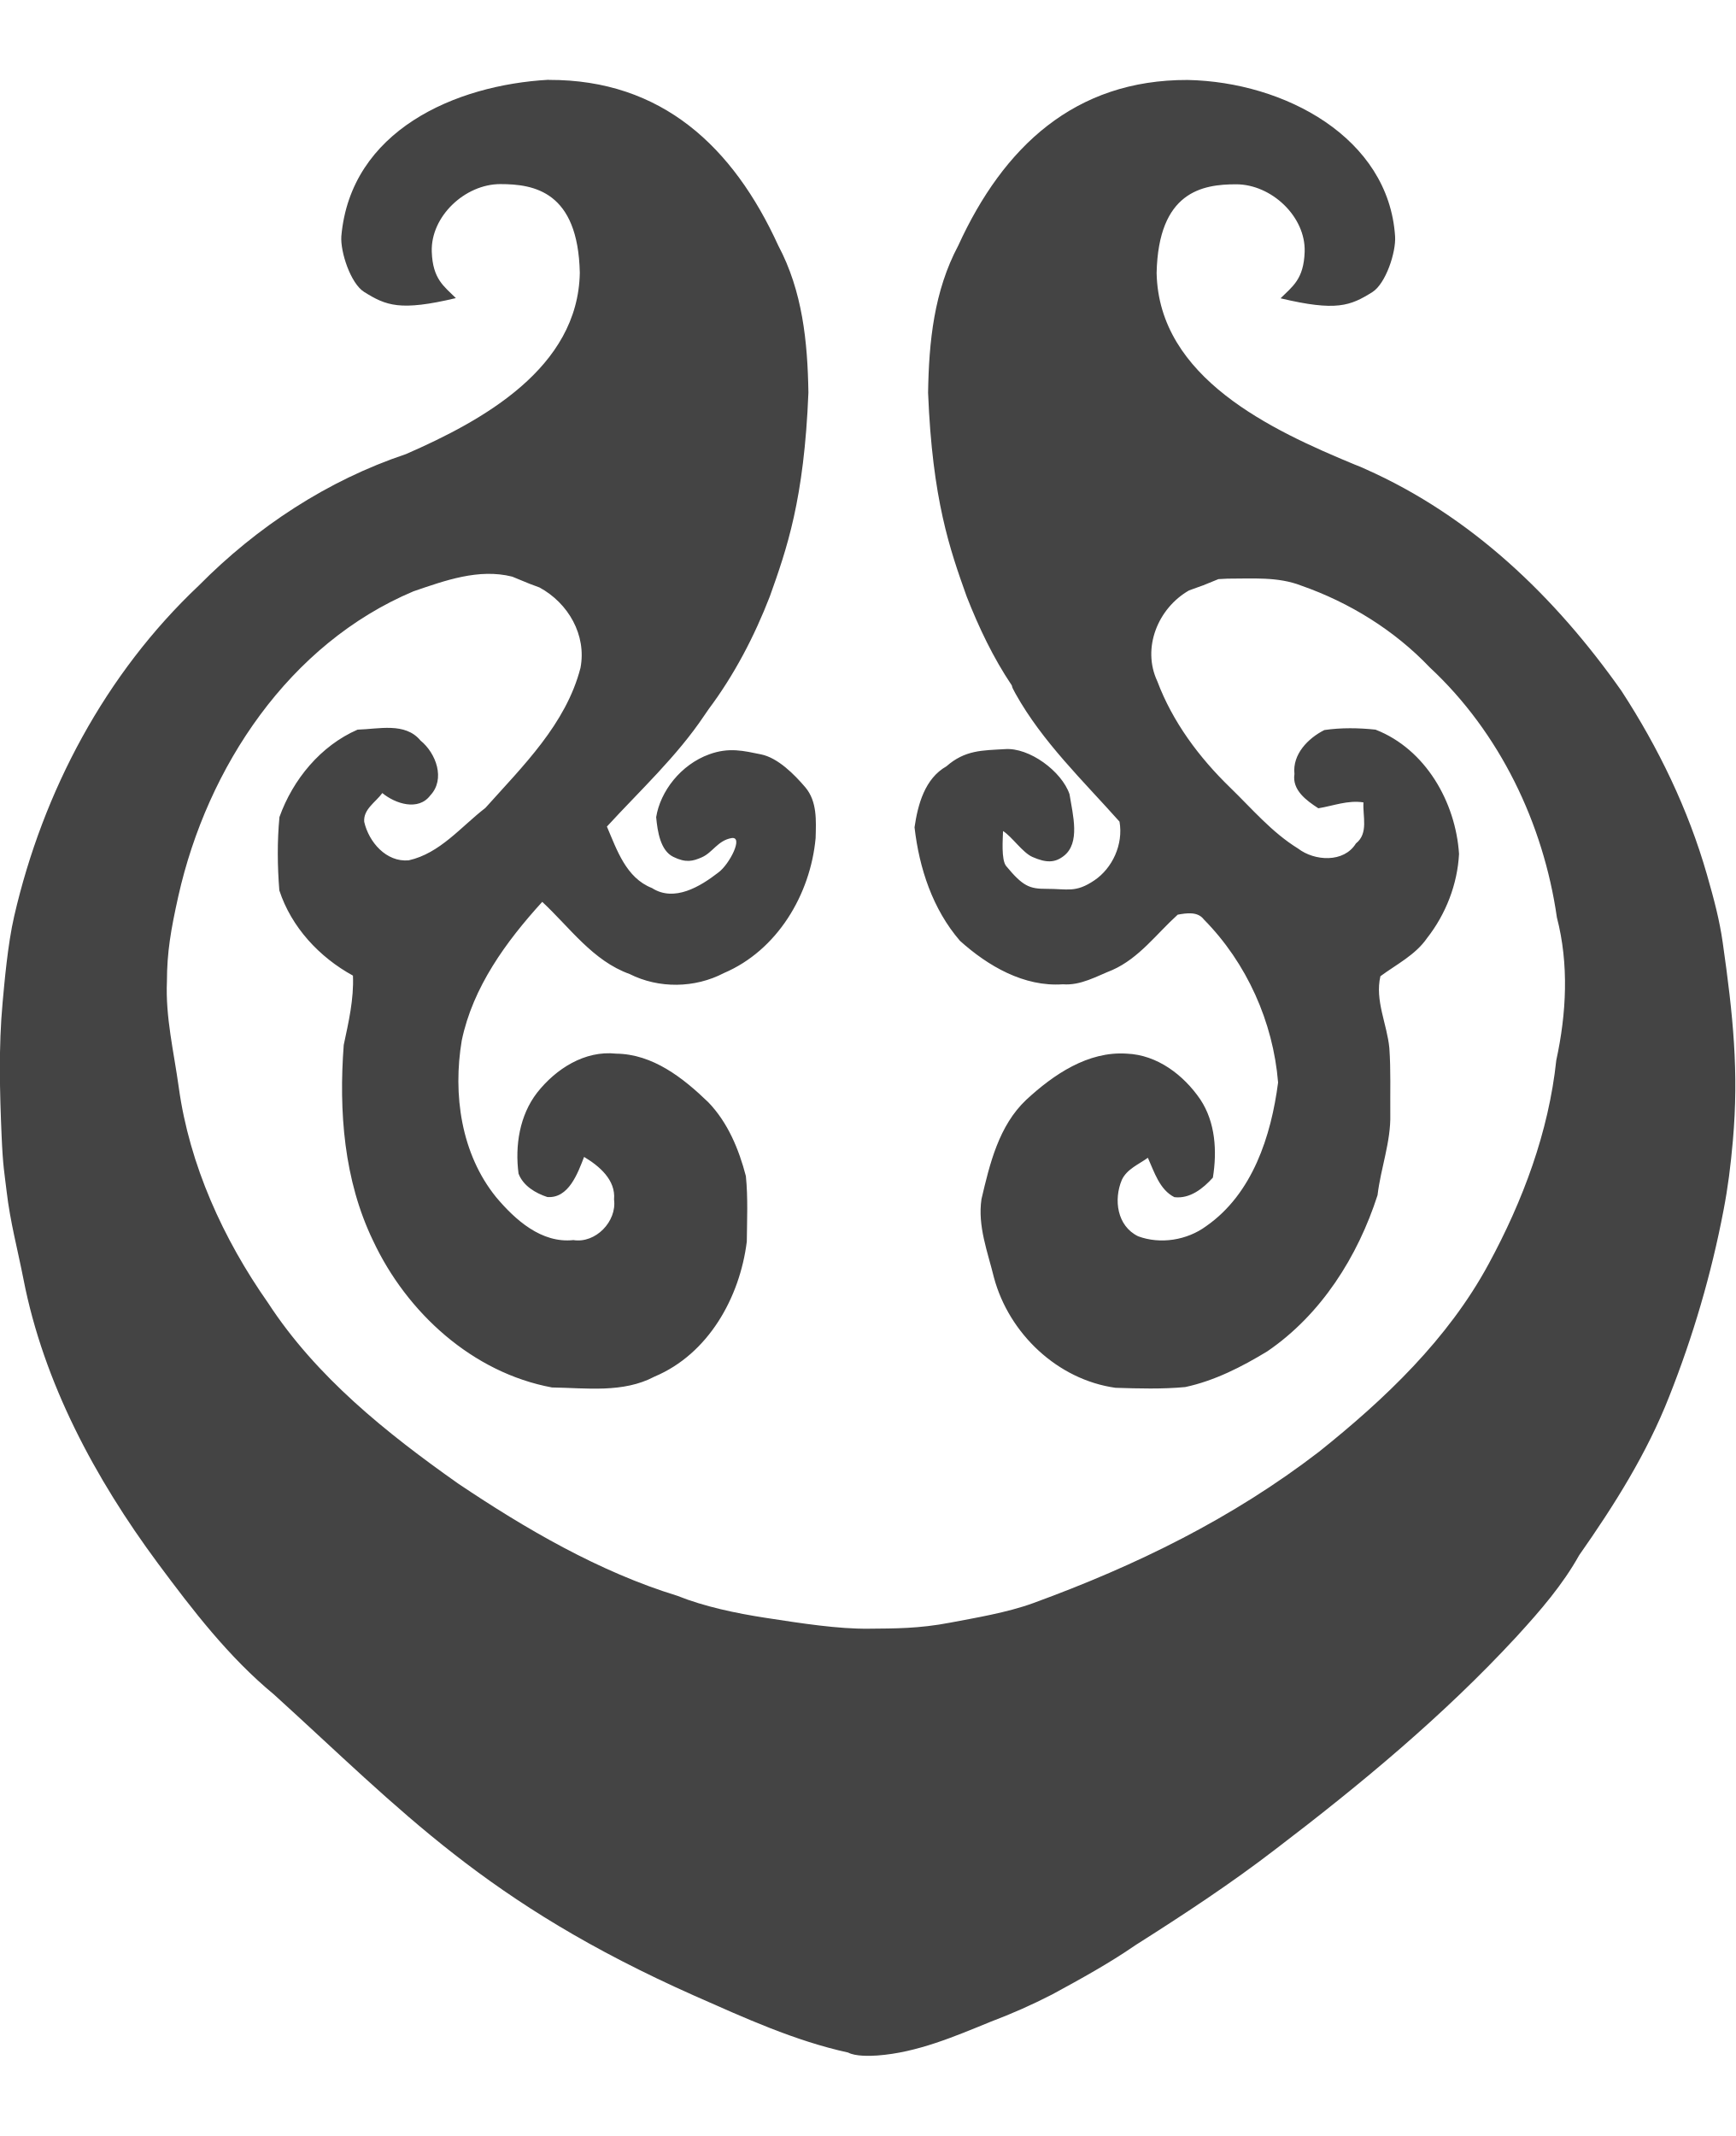
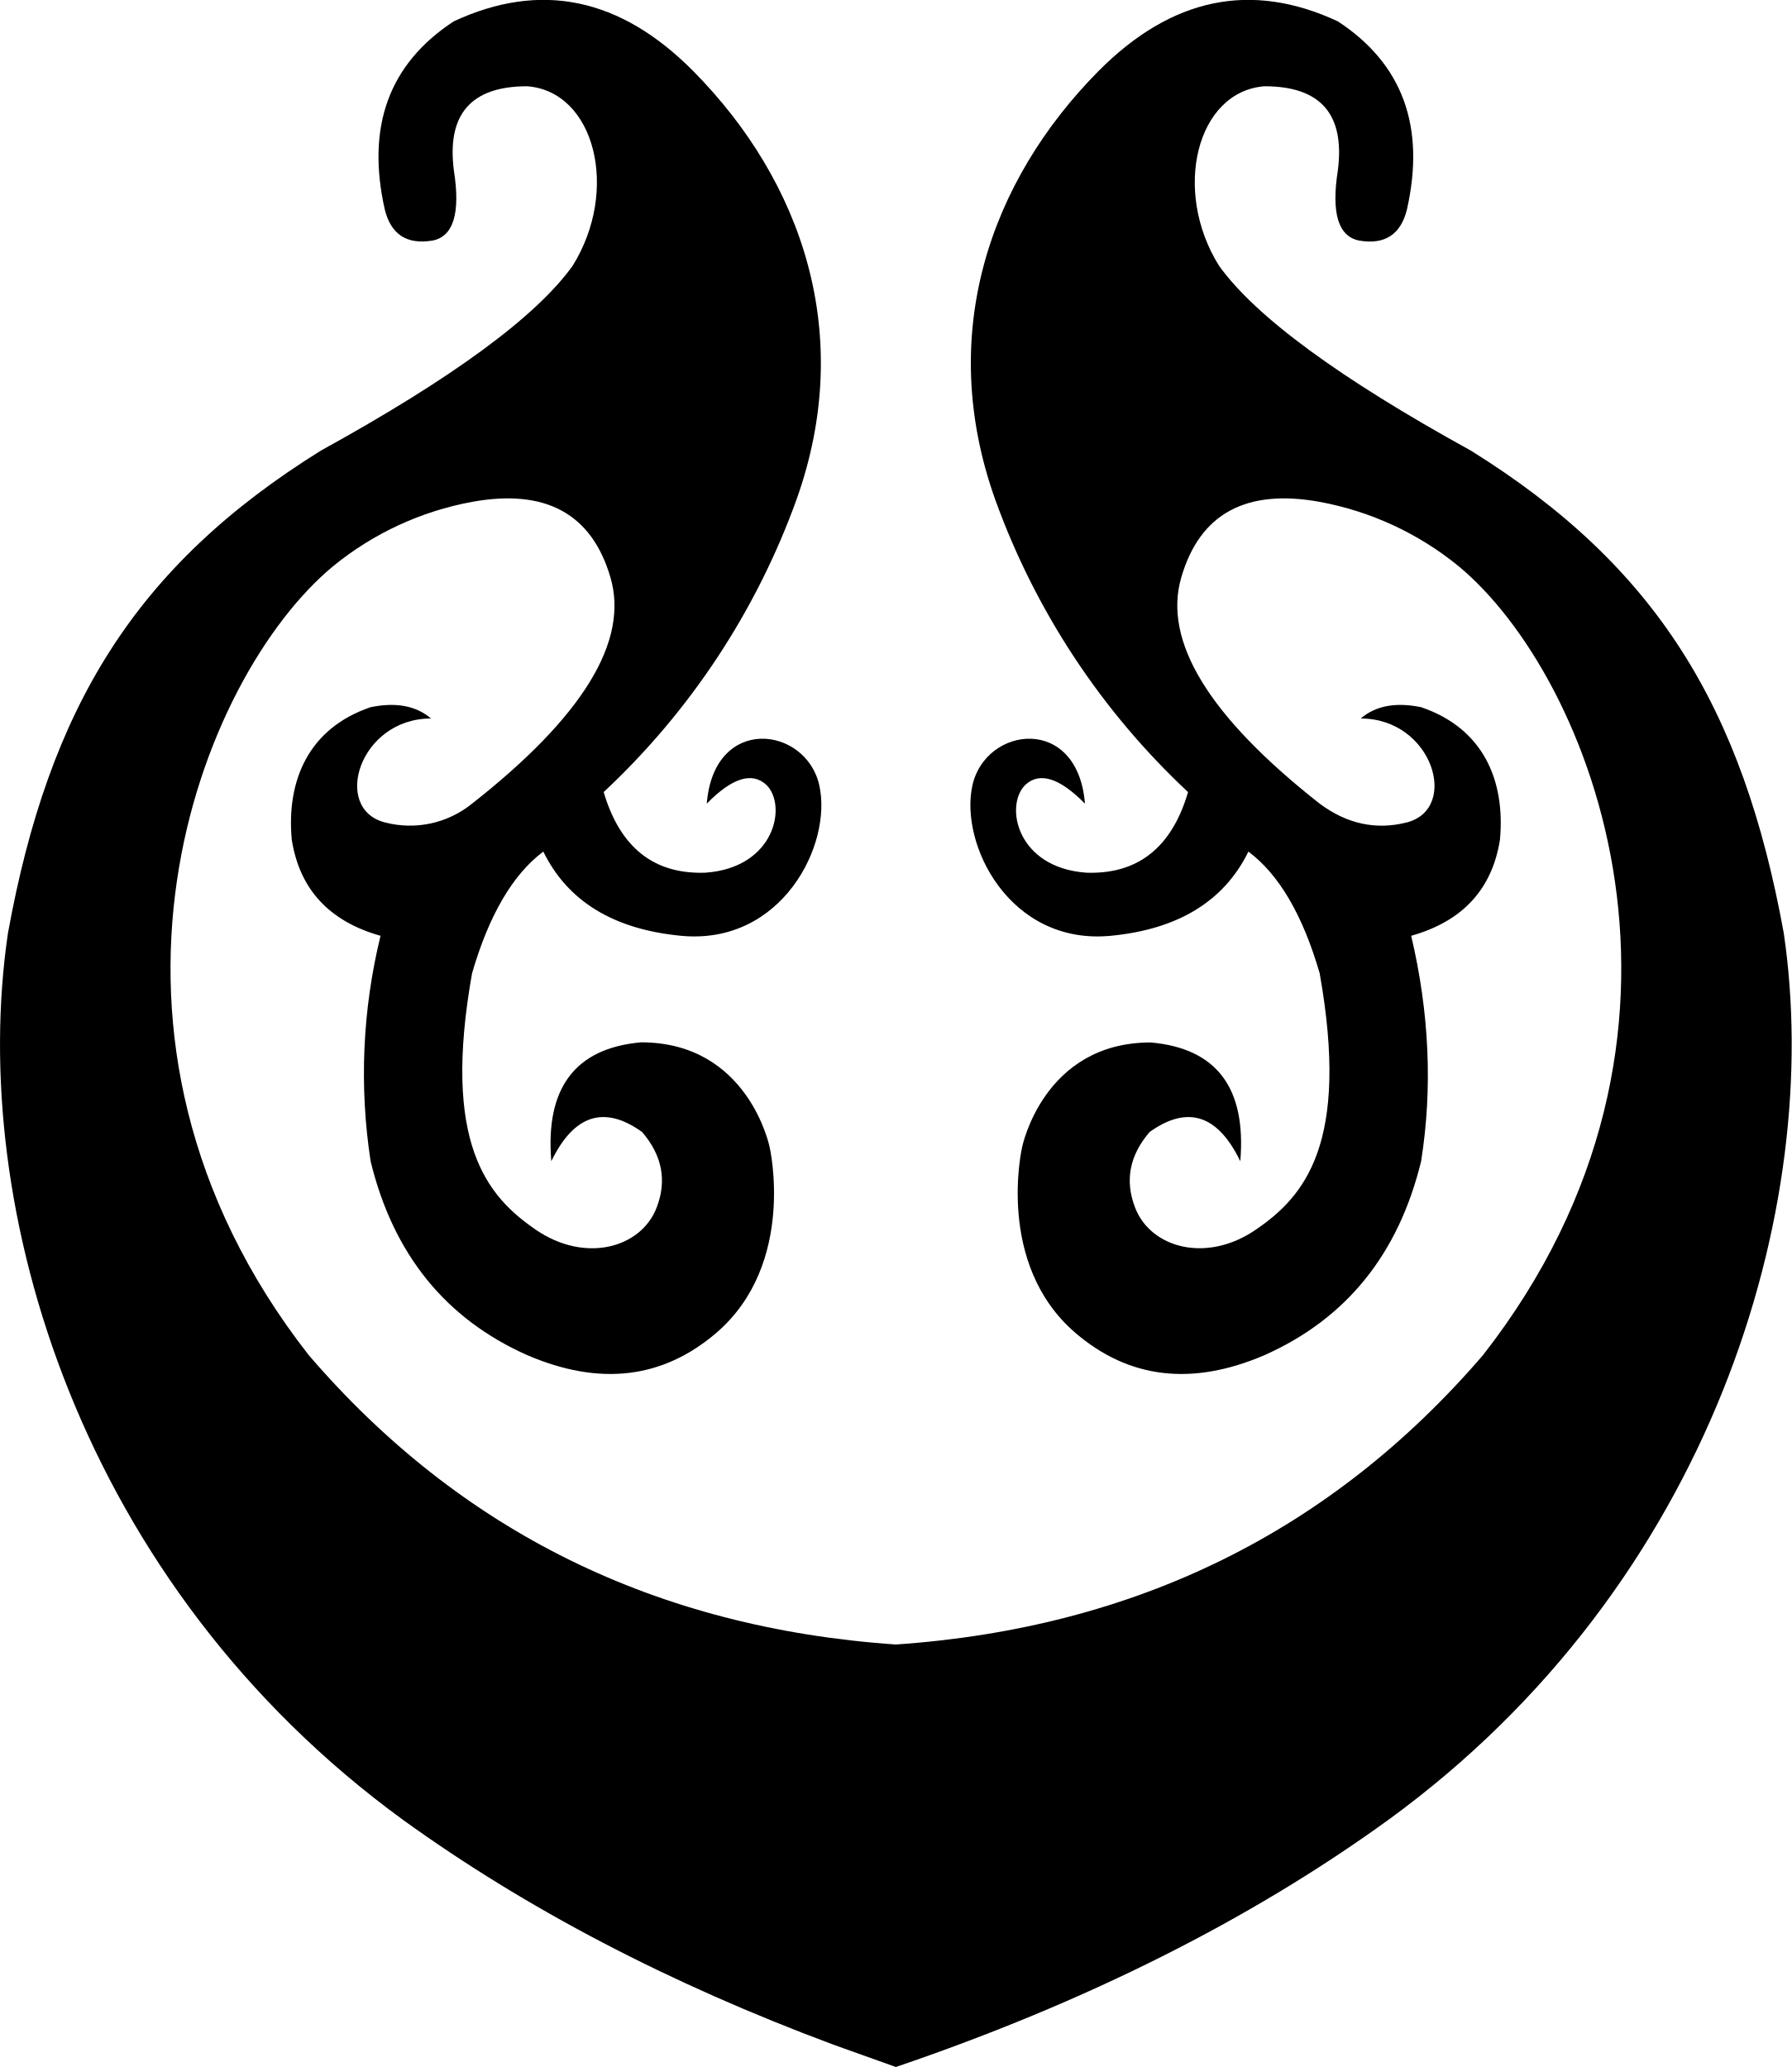
- <svg xmlns="http://www.w3.org/2000/svg" version="1.1" width="26" height="32" viewBox="0 0 26 32">
-   <path fill="#444" d="M8.223 1.197v0c1.693-0.005 2.762 1.003 3.437 2.481 0.363 0.683 0.44 1.439 0.452 2.204-0.064 1.606-0.326 2.346-0.578 3.053-0.232 0.599-0.533 1.177-0.919 1.692-0 0.001-0.001 0.001-0.001 0.002-0.020 0.029-0.040 0.058-0.060 0.087-0.413 0.617-0.962 1.123-1.461 1.667 0.15 0.35 0.287 0.769 0.675 0.921 0.335 0.215 0.724-0.023 0.995-0.233 0.166-0.121 0.385-0.549 0.195-0.515-0.205 0.037-0.281 0.217-0.444 0.288-0.135 0.059-0.238 0.085-0.426-0.007-0.193-0.094-0.237-0.378-0.257-0.595 0.062-0.387 0.368-0.786 0.794-0.941 0.3-0.109 0.517-0.052 0.775 0 0.255 0.051 0.502 0.302 0.666 0.494 0.179 0.213 0.161 0.499 0.154 0.761-0.078 0.845-0.574 1.681-1.375 2.022-0.435 0.227-0.973 0.235-1.412 0.014-0.552-0.198-0.895-0.696-1.309-1.081-0.54 0.593-1.040 1.277-1.206 2.078-0.135 0.805-0.011 1.697 0.515 2.346 0.287 0.341 0.679 0.694 1.158 0.643 0.331 0.053 0.653-0.278 0.609-0.608 0.027-0.294-0.222-0.502-0.449-0.638-0.096 0.248-0.232 0.625-0.551 0.601-0.176-0.058-0.362-0.167-0.431-0.351-0.055-0.418 0.015-0.872 0.278-1.212 0.281-0.357 0.713-0.636 1.184-0.585 0.55 0.006 1.003 0.363 1.38 0.727 0.293 0.303 0.459 0.704 0.564 1.107 0.033 0.326 0.017 0.654 0.014 0.981-0.104 0.837-0.575 1.684-1.382 2.023-0.473 0.251-1.024 0.17-1.537 0.163-1.19-0.221-2.175-1.12-2.68-2.198-0.439-0.909-0.515-1.941-0.44-2.933 0.073-0.343 0.153-0.687 0.138-1.039-0.503-0.275-0.923-0.726-1.103-1.277-0.029-0.365-0.033-0.734 0.002-1.099 0.201-0.562 0.617-1.068 1.17-1.309 0.315-0.008 0.713-0.115 0.943 0.163 0.233 0.189 0.377 0.578 0.147 0.822-0.179 0.238-0.523 0.126-0.719-0.035-0.098 0.136-0.288 0.243-0.271 0.432 0.069 0.302 0.33 0.606 0.666 0.576 0.469-0.104 0.784-0.504 1.149-0.785 0.562-0.628 1.207-1.255 1.425-2.098 0.094-0.492-0.183-0.971-0.614-1.205-0.198-0.072-0.061-0.021-0.408-0.162-0.502-0.127-1.010 0.059-1.481 0.22-1.862 0.785-3.087 2.629-3.522 4.566-0.114 0.51-0.17 0.844-0.171 1.276-0.023 0.539 0.103 1.051 0.178 1.594 0.16 1.156 0.663 2.264 1.337 3.224 0.723 1.11 1.776 1.95 2.847 2.706 1.012 0.68 2.117 1.324 3.285 1.682 0.4 0.161 0.88 0.262 1.315 0.329 0.557 0.086 1.095 0.169 1.552 0.164 0.392-0.004 0.749 0 1.223-0.091 0.37-0.071 0.845-0.148 1.241-0.292 1.552-0.566 2.984-1.27 4.282-2.267 0.99-0.791 1.934-1.688 2.543-2.815 0.513-0.946 0.899-1.976 1.013-3.051 0.153-0.703 0.191-1.439 0.009-2.14-0.202-1.407-0.857-2.771-1.904-3.745-0.53-0.557-1.203-0.973-1.927-1.226-0.351-0.137-0.735-0.103-1.104-0.104l-0.136 0.007c-0.3 0.122-0.153 0.066-0.44 0.169-0.467 0.267-0.709 0.863-0.476 1.36 0.229 0.609 0.625 1.141 1.090 1.592 0.327 0.317 0.626 0.673 1.019 0.915 0.247 0.19 0.687 0.217 0.867-0.076 0.192-0.151 0.1-0.407 0.113-0.615-0.235-0.037-0.452 0.052-0.676 0.088-0.177-0.115-0.396-0.272-0.358-0.514-0.032-0.295 0.204-0.535 0.448-0.658 0.253-0.037 0.513-0.033 0.767-0.006 0.75 0.292 1.2 1.086 1.251 1.862-0.024 0.455-0.198 0.903-0.48 1.262-0.174 0.252-0.457 0.392-0.698 0.57-0.085 0.362 0.1 0.718 0.134 1.077 0.023 0.33 0.011 0.66 0.014 0.991 0.010 0.413-0.143 0.805-0.191 1.212-0.296 0.92-0.844 1.789-1.652 2.34-0.382 0.232-0.79 0.441-1.23 0.535-0.347 0.032-0.697 0.022-1.044 0.011-0.867-0.121-1.595-0.811-1.821-1.651-0.094-0.385-0.247-0.773-0.187-1.176 0.124-0.53 0.26-1.1 0.671-1.488 0.409-0.378 0.924-0.73 1.506-0.691 0.456 0.018 0.851 0.319 1.101 0.685 0.228 0.343 0.253 0.776 0.189 1.172-0.146 0.163-0.344 0.321-0.577 0.293-0.222-0.112-0.301-0.378-0.397-0.59-0.137 0.099-0.315 0.169-0.39 0.331-0.125 0.295-0.073 0.691 0.244 0.845 0.331 0.123 0.731 0.061 1.020-0.152 0.695-0.484 0.973-1.352 1.077-2.152-0.074-0.907-0.47-1.792-1.112-2.442-0.092-0.123-0.261-0.096-0.392-0.072-0.316 0.285-0.577 0.65-0.977 0.828-0.24 0.095-0.477 0.236-0.744 0.215-0.582 0.041-1.122-0.274-1.541-0.651-0.409-0.474-0.611-1.087-0.681-1.701 0.050-0.342 0.154-0.73 0.477-0.913 0.28-0.246 0.537-0.238 0.875-0.258 0.367-0.029 0.854 0.333 0.97 0.675 0.050 0.311 0.165 0.732-0.087 0.926-0.134 0.104-0.263 0.104-0.467 0.015-0.149-0.065-0.307-0.304-0.442-0.389-0.002 0.106-0.031 0.432 0.048 0.526 0.249 0.3 0.347 0.341 0.604 0.34 0.317-0.001 0.433 0.064 0.716-0.127 0.269-0.181 0.437-0.538 0.377-0.88-0.546-0.614-1.153-1.192-1.558-1.917-0.051-0.102-0.037-0.059-0.056-0.124-0.279-0.415-0.494-0.868-0.676-1.332-0.252-0.707-0.514-1.447-0.578-3.053 0.012-0.766 0.089-1.522 0.452-2.204 0.675-1.477 1.744-2.486 3.437-2.481v0-0c1.454 0.029 3.012 0.865 3.108 2.344 0.015 0.235-0.139 0.708-0.342 0.835-0.329 0.205-0.538 0.291-1.374 0.092 0.179-0.179 0.347-0.284 0.361-0.695 0.018-0.529-0.498-1.013-1.027-1.013-0.507 0-1.164 0.11-1.191 1.328 0.032 1.573 1.723 2.356 2.971 2.872l0.023 0.009 0.086 0.035 0.006 0.003c0.024 0.010 0.010 0.004 0.042 0.019 0 0 0 0 0 0s0 0 0 0c1.588 0.705 2.845 1.916 3.836 3.323 0.554 0.85 1.001 1.775 1.281 2.752 0.111 0.387 0.189 0.686 0.236 1.014 0.157 1.098 0.243 1.944 0.153 2.969-0.034 0.385-0.074 0.703-0.141 1.050-0.182 0.953-0.456 1.886-0.813 2.786-0.334 0.853-0.825 1.631-1.349 2.378-0.247 0.443-0.582 0.83-0.923 1.203-0.012 0.014-0.005 0.006-0.021 0.023-1.090 1.179-2.331 2.208-3.606 3.179-0.672 0.517-1.38 0.982-2.095 1.435-0.4 0.276-0.827 0.51-1.254 0.742-0.298 0.153-0.605 0.289-0.918 0.407-0.543 0.222-1.105 0.463-1.698 0.506-0.109 0.008-0.331 0.014-0.437-0.044-0.801-0.175-1.554-0.52-2.301-0.85-3.141-1.396-4.374-2.764-6.302-4.514-0.677-0.559-1.218-1.263-1.739-1.965-0.941-1.27-1.712-2.706-2.014-4.255-0.089-0.454-0.2-0.862-0.253-1.32-0.031-0.266-0.055-0.361-0.075-0.831-0.028-0.658-0.046-1.333 0.015-1.995 0.026-0.281 0.075-0.869 0.174-1.296 0.431-1.869 1.365-3.631 2.767-4.953 0.868-0.878 1.928-1.575 3.102-1.968 1.149-0.501 2.58-1.29 2.605-2.717-0.027-1.219-0.685-1.328-1.191-1.328-0.529 0-1.045 0.484-1.027 1.013 0.014 0.411 0.182 0.516 0.361 0.695-0.836 0.199-1.045 0.113-1.374-0.092-0.203-0.127-0.358-0.6-0.342-0.835 0.14-1.581 1.703-2.267 3.108-2.344h-0z" />
+ <svg xmlns="http://www.w3.org/2000/svg" viewBox="0 0 13 15">
+   <path d="M6.047 14.838c-1.19-.443-2.23-.987-3.121-1.63C.577 11.497-.237 8.764.058 6.77c.298-1.638.924-2.662 2.27-3.5.952-.524 1.56-.97 1.826-1.34.343-.548.163-1.267-.329-1.304-.407 0-.584.203-.532.61.049.311-.003.481-.156.51-.185.03-.3-.044-.345-.225-.136-.602.03-1.058.5-1.366.63-.293 1.209-.173 1.738.361.793.802 1.175 1.914.75 3.107a5.422 5.422 0 01-1.4 2.125c.119.403.365.598.738.585.506-.036.593-.487.444-.636-.105-.098-.25-.053-.434.135.052-.648.719-.563.816-.135.098.429-.27 1.164-1.003 1.094-.489-.047-.822-.25-.999-.611-.221.165-.394.46-.517.883-.219 1.231.107 1.618.464 1.862.357.244.762.132.875-.161.076-.196.041-.379-.105-.549-.275-.197-.495-.126-.659.212-.044-.532.173-.82.651-.863.78 0 .933.76.933.76s.197.846-.386 1.348c-.39.334-.847.388-1.373.162-.593-.264-.972-.733-1.136-1.407a4.201 4.201 0 01.072-1.636c-.372-.105-.587-.337-.644-.697-.04-.431.123-.81.572-.962.185-.038.331-.01.438.082-.52 0-.72.655-.335.754a.716.716 0 00.633-.136c.805-.632 1.14-1.18 1.004-1.642-.135-.462-.47-.645-1.004-.548a2.23 2.23 0 00-1.007.466c-.971.803-1.997 3.397-.178 5.726 1.1 1.28 2.52 1.98 4.26 2.1 1.74-.12 3.16-.82 4.26-2.1 1.82-2.33.793-4.923-.178-5.726a2.23 2.23 0 00-1.007-.466c-.534-.097-.87.086-1.004.548-.135.462.2 1.01 1.004 1.642.199.148.41.193.633.136.384-.1.185-.754-.335-.754.107-.092.253-.12.438-.082.45.153.612.53.572.962-.057.36-.272.592-.644.697.132.56.156 1.106.072 1.636-.164.674-.543 1.143-1.136 1.407-.526.226-.984.172-1.373-.162-.583-.502-.386-1.347-.386-1.347s.153-.76.933-.76c.478.042.695.33.65.862-.163-.338-.383-.409-.658-.212-.146.17-.181.353-.105.549.113.293.518.405.875.16.357-.243.683-.63.464-1.861-.123-.424-.296-.718-.517-.883-.177.36-.51.564-.999.611-.733.07-1.1-.665-1.003-1.094.097-.428.764-.513.816.135-.185-.188-.33-.233-.434-.135-.15.149-.062.6.444.636.373.013.62-.182.738-.585a5.422 5.422 0 01-1.4-2.125c-.425-1.193-.043-2.305.75-3.107.53-.534 1.108-.654 1.737-.361.47.308.637.764.501 1.366-.045.181-.16.256-.345.225-.153-.029-.205-.199-.156-.51.052-.407-.125-.61-.532-.61-.492.037-.672.756-.33 1.303.266.37.875.817 1.827 1.341 1.346.838 1.972 1.862 2.27 3.5.295 1.994-.52 4.727-2.868 6.436C9.072 13.932 7.88 14.53 6.5 15z" fill="#000" fill-rule="evenodd" />
</svg>
